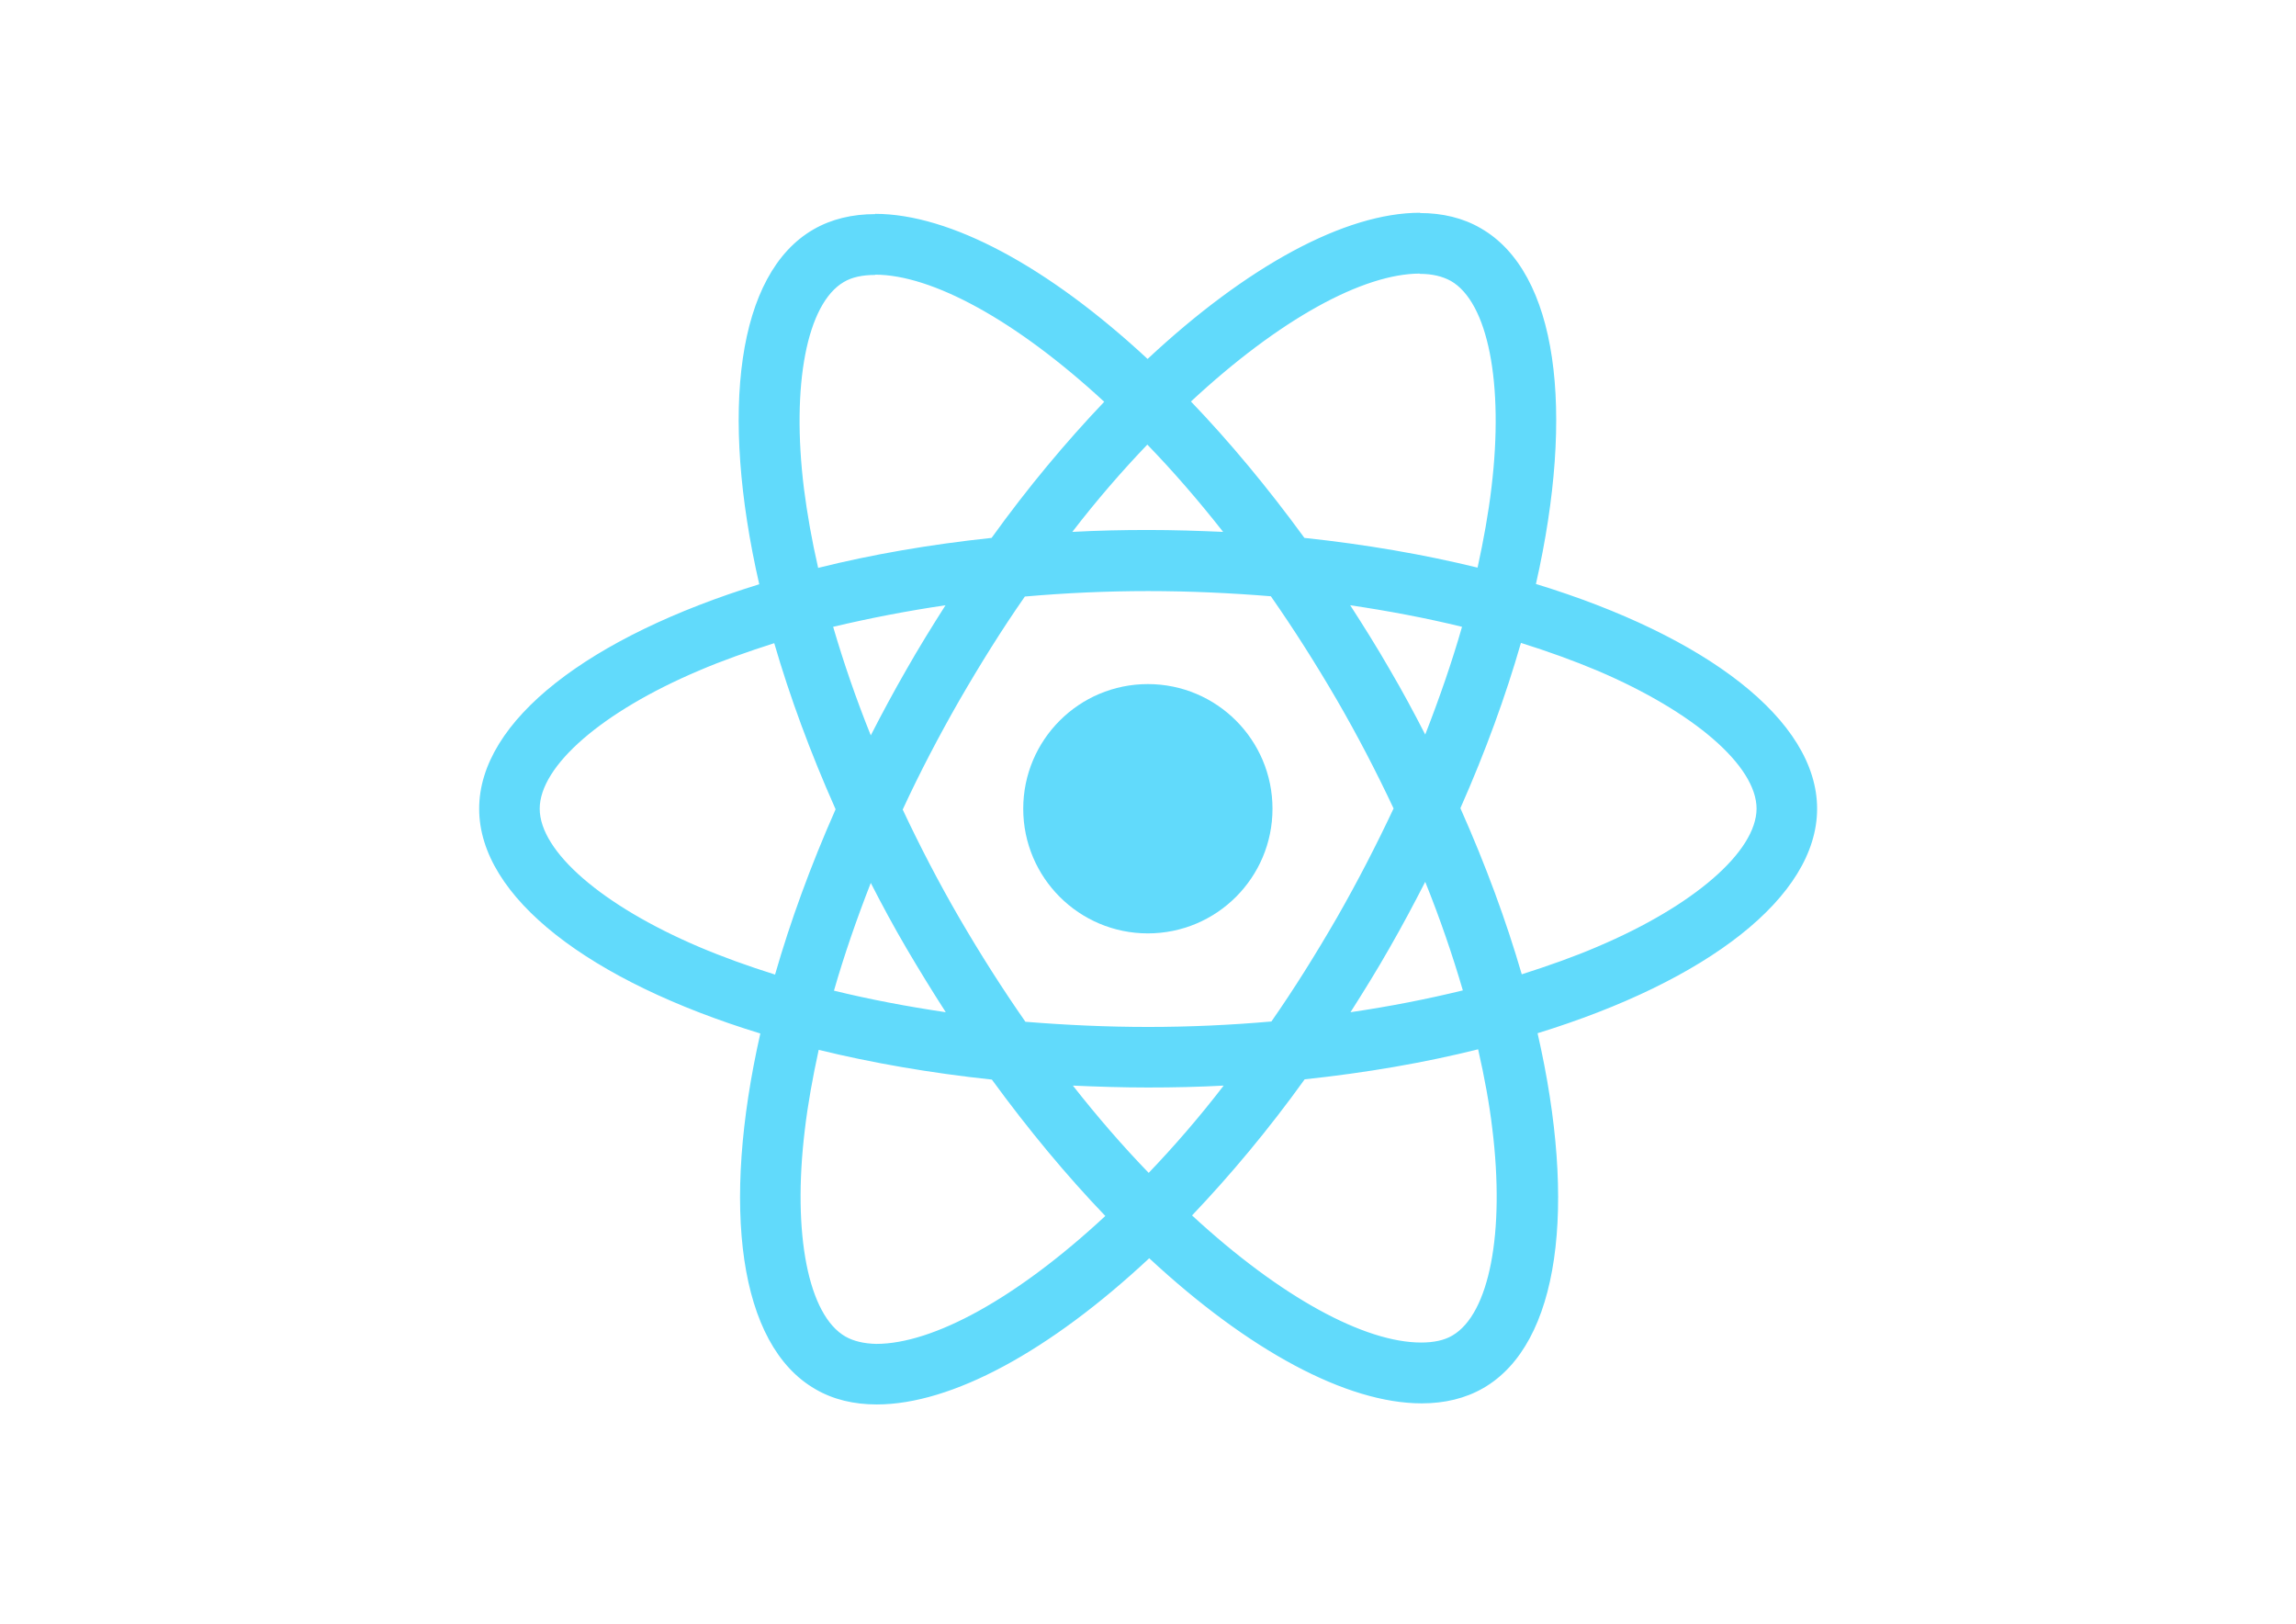
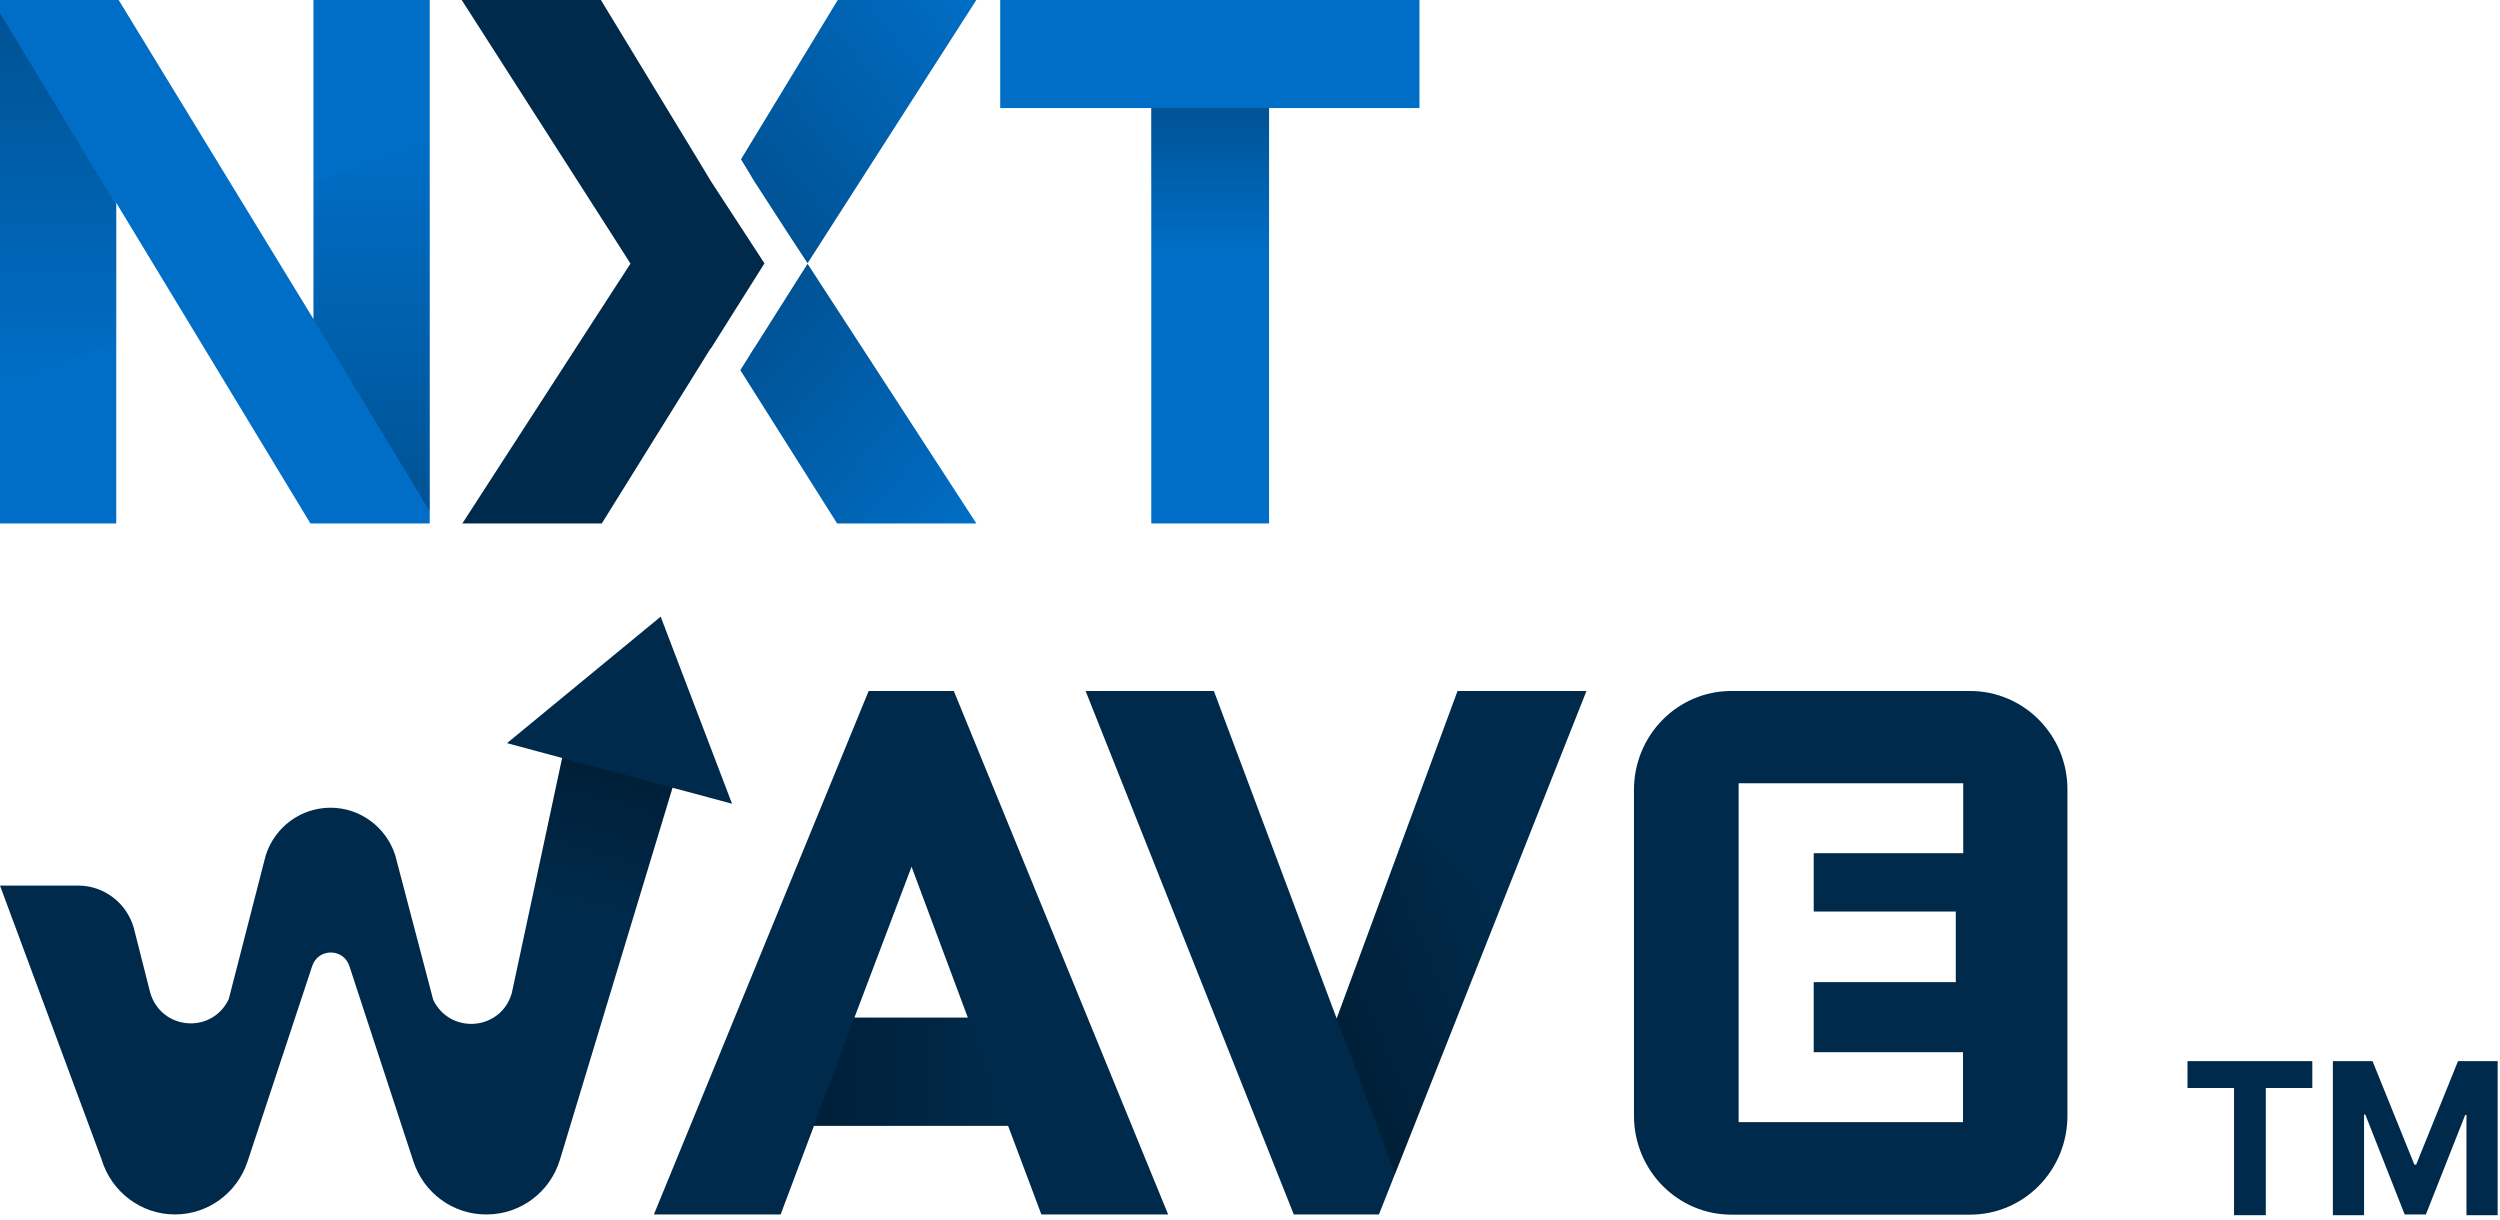
- <svg xmlns="http://www.w3.org/2000/svg" viewBox="0 0 841.9 595.3">
-   <g fill="#61DAFB">
-     <path d="M666.3 296.5c0-32.5-40.7-63.3-103.1-82.4 14.4-63.6 8-114.2-20.2-130.4-6.5-3.8-14.1-5.6-22.4-5.6v22.3c4.6 0 8.3.9 11.4 2.6 13.6 7.8 19.5 37.5 14.9 75.7-1.1 9.4-2.9 19.3-5.1 29.4-19.6-4.8-41-8.5-63.5-10.9-13.5-18.5-27.5-35.3-41.6-50 32.6-30.3 63.2-46.9 84-46.9V78c-27.5 0-63.5 19.6-99.9 53.6-36.4-33.8-72.4-53.2-99.9-53.2v22.3c20.7 0 51.4 16.5 84 46.6-14 14.7-28 31.4-41.3 49.9-22.6 2.4-44 6.1-63.6 11-2.3-10-4-19.7-5.2-29-4.7-38.2 1.1-67.9 14.6-75.8 3-1.8 6.9-2.6 11.5-2.6V78.5c-8.4 0-16 1.8-22.6 5.6-28.1 16.2-34.4 66.7-19.9 130.1-62.2 19.2-102.7 49.9-102.7 82.3 0 32.5 40.7 63.3 103.1 82.4-14.4 63.6-8 114.2 20.2 130.4 6.5 3.8 14.1 5.6 22.5 5.6 27.5 0 63.5-19.6 99.9-53.6 36.4 33.8 72.4 53.2 99.9 53.2 8.4 0 16-1.8 22.6-5.6 28.1-16.2 34.4-66.7 19.9-130.1 62-19.1 102.5-49.9 102.5-82.3zm-130.2-66.7c-3.7 12.9-8.3 26.2-13.5 39.5-4.1-8-8.4-16-13.1-24-4.6-8-9.5-15.8-14.4-23.4 14.2 2.1 27.9 4.7 41 7.9zm-45.8 106.5c-7.8 13.5-15.8 26.3-24.1 38.2-14.9 1.3-30 2-45.2 2-15.1 0-30.2-.7-45-1.9-8.3-11.9-16.4-24.6-24.2-38-7.6-13.1-14.5-26.4-20.8-39.8 6.2-13.4 13.2-26.8 20.7-39.9 7.8-13.5 15.8-26.3 24.1-38.2 14.9-1.3 30-2 45.2-2 15.1 0 30.2.7 45 1.9 8.3 11.9 16.4 24.6 24.2 38 7.6 13.1 14.5 26.4 20.8 39.8-6.3 13.4-13.2 26.8-20.7 39.9zm32.3-13c5.4 13.4 10 26.8 13.8 39.8-13.1 3.2-26.9 5.9-41.2 8 4.9-7.7 9.8-15.6 14.4-23.7 4.6-8 8.9-16.1 13-24.1zM421.2 430c-9.3-9.6-18.6-20.3-27.8-32 9 .4 18.2.7 27.5.7 9.4 0 18.7-.2 27.8-.7-9 11.7-18.3 22.4-27.5 32zm-74.4-58.9c-14.2-2.1-27.9-4.7-41-7.9 3.7-12.9 8.3-26.2 13.5-39.5 4.1 8 8.4 16 13.1 24 4.7 8 9.5 15.8 14.4 23.4zM420.7 163c9.3 9.6 18.6 20.3 27.8 32-9-.4-18.2-.7-27.5-.7-9.4 0-18.7.2-27.8.7 9-11.7 18.3-22.4 27.5-32zm-74 58.9c-4.9 7.7-9.8 15.6-14.4 23.7-4.6 8-8.9 16-13 24-5.4-13.4-10-26.8-13.8-39.8 13.1-3.1 26.9-5.8 41.2-7.9zm-90.5 125.2c-35.4-15.1-58.3-34.9-58.3-50.6 0-15.7 22.9-35.6 58.3-50.6 8.6-3.7 18-7 27.7-10.1 5.7 19.6 13.2 40 22.5 60.9-9.2 20.8-16.6 41.1-22.2 60.6-9.9-3.1-19.3-6.5-28-10.2zM310 490c-13.6-7.8-19.5-37.5-14.9-75.7 1.1-9.4 2.9-19.3 5.1-29.4 19.6 4.8 41 8.5 63.5 10.9 13.5 18.5 27.5 35.3 41.6 50-32.6 30.3-63.2 46.9-84 46.9-4.5-.1-8.3-1-11.3-2.7zm237.2-76.2c4.7 38.2-1.1 67.9-14.6 75.8-3 1.8-6.9 2.6-11.5 2.6-20.7 0-51.4-16.5-84-46.6 14-14.7 28-31.4 41.3-49.9 22.6-2.4 44-6.1 63.6-11 2.3 10.1 4.1 19.8 5.2 29.1zm38.5-66.7c-8.6 3.7-18 7-27.7 10.1-5.7-19.6-13.2-40-22.5-60.9 9.2-20.8 16.6-41.1 22.2-60.6 9.9 3.1 19.3 6.5 28.1 10.2 35.4 15.1 58.3 34.9 58.3 50.6-.1 15.7-23 35.6-58.4 50.6zM320.8 78.4z" />
-     <circle cx="420.9" cy="296.5" r="45.7" />
-     <path d="M520.5 78.1z" />
-   </g>
+ <svg xmlns="http://www.w3.org/2000/svg" width="82" height="40" viewBox="0 0 82 40" fill="none">
+   <path d="M64.616 22.664H56.79C55.023 22.664 53.594 24.113 53.594 25.91V36.595C53.594 38.385 55.023 39.841 56.79 39.841H64.616C66.383 39.841 67.812 38.393 67.812 36.595V25.903C67.819 24.113 66.383 22.664 64.616 22.664ZM64.386 27.985H59.49V29.899H64.15V32.213H59.49V34.513H64.386V36.806H57.027V25.692H64.394V27.985H64.386Z" fill="#002A4B" />
+   <path d="M31.285 22.664H28.492L21.448 39.834H25.605L26.697 36.929H33.066L34.157 39.834H38.315L31.285 22.664ZM28.025 33.378L29.899 28.429L31.745 33.378H28.025Z" fill="#002A4B" />
+   <path d="M52.036 22.665L45.229 39.834H42.436L35.608 22.665H39.815L43.843 33.407L47.807 22.665H52.036Z" fill="#002A4B" />
+   <path d="M22.058 25.838L18.367 38.036C18.044 39.106 17.068 39.834 15.962 39.834H15.941C14.856 39.834 13.894 39.128 13.557 38.087L11.46 31.689C11.266 31.093 10.433 31.093 10.239 31.689L8.121 38.094C7.776 39.135 6.821 39.834 5.737 39.834C4.631 39.834 3.655 39.099 3.332 38.029L0 29.047H2.563C3.404 29.047 4.15 29.608 4.387 30.43L4.926 32.556C5.285 33.793 6.958 33.931 7.504 32.767L8.717 28.05C9.019 27.119 9.873 26.493 10.842 26.493C11.805 26.493 12.659 27.119 12.961 28.043L14.21 32.796C14.77 33.946 16.436 33.807 16.788 32.57L18.439 24.862L16.63 24.375L21.67 20.226L24.011 26.362L22.058 25.838Z" fill="#002A4B" />
+   <path d="M14.095 0V17.169H10.182L3.813 6.652V17.169H6.10352e-05V0H3.892L10.282 10.466V0H14.095Z" fill="#006EC6" />
+   <path d="M27.479 0L24.305 5.226L24.341 5.284L24.356 5.306L24.751 5.961L25.835 7.635L26.488 8.632L32.024 0H27.479Z" fill="#006EC6" />
+   <path d="M26.488 8.654L24.729 11.434V11.427L24.463 11.856L24.284 12.14L27.458 17.169H32.025L26.488 8.654Z" fill="#006EC6" />
+   <path d="M37.762 3.544H32.807V0H46.558V3.544H41.625V17.169H37.762V3.544Z" fill="#006EC6" />
+   <path d="M26.489 8.632V8.647V8.654L26.496 8.639L26.489 8.632Z" fill="#006EC6" />
+   <path d="M24.421 7.635L23.329 5.961L22.934 5.306L22.92 5.284L19.71 0H15.144L19.703 7.118L20.68 8.646L19.552 10.386L15.165 17.169H19.739L20.78 15.495L20.938 15.241L23.042 11.856L23.308 11.427L23.315 11.434L25.074 8.639L24.421 7.635Z" fill="#002A4B" />
+   <path opacity="0.25" d="M27.479 0L24.306 5.226L24.341 5.284L24.356 5.306L24.751 5.961L25.835 7.635L26.489 8.632L32.025 0H27.479Z" fill="url(#paint0_linear_2_135)" />
+   <path opacity="0.25" d="M26.489 8.654L24.729 11.434V11.427L24.464 11.857L24.284 12.14L27.458 17.169H32.025L26.489 8.654Z" fill="url(#paint1_linear_2_135)" />
+   <path opacity="0.25" d="M18.439 24.863L22.058 25.838L20.708 30.307L17.47 29.39L18.439 24.863Z" fill="url(#paint2_linear_2_135)" />
+   <path opacity="0.25" d="M41.625 3.545H37.762V8.283H41.625V3.545Z" fill="url(#paint3_linear_2_135)" />
+   <path opacity="0.25" d="M10.282 10.466L14.095 16.769V4.593L10.282 5.983V10.364V10.466Z" fill="url(#paint4_linear_2_135)" />
+   <path opacity="0.25" d="M3.813 6.733L0 0.43V12.613L3.813 11.223V6.842V6.733Z" fill="url(#paint5_linear_2_135)" />
+   <path opacity="0.25" d="M26.69 36.922L28.025 33.378H31.745L33.059 36.922H26.69Z" fill="url(#paint6_linear_2_135)" />
+   <path opacity="0.25" d="M43.843 33.407L45.761 38.502L49.207 29.797L46.242 26.915L43.843 33.407Z" fill="url(#paint7_linear_2_135)" />
+   <path d="M71.75 35.686V34.805H75.844V35.686H74.318V39.858H73.276V35.686H71.75Z" fill="#002A4B" />
+   <path d="M76.519 34.805H77.819L79.191 38.2H79.25L80.623 34.805H81.923V39.858H80.9V36.569H80.859L79.569 39.834H78.873L77.582 36.557H77.541V39.858H76.519V34.805Z" fill="#002A4B" />
+   <defs>
+     <linearGradient id="paint0_linear_2_135" x1="24.613" y1="6.198" x2="32.261" y2="0.303" gradientUnits="userSpaceOnUse">
+       <stop />
+       <stop offset="0.07" stop-opacity="0.93" />
+       <stop offset="1" stop-opacity="0" />
+     </linearGradient>
+     <linearGradient id="paint1_linear_2_135" x1="32.008" y1="17.192" x2="24.539" y2="11.008" gradientUnits="userSpaceOnUse">
+       <stop stop-opacity="0" />
+       <stop offset="0.93" stop-opacity="0.93" />
+       <stop offset="1" />
+     </linearGradient>
+     <linearGradient id="paint2_linear_2_135" x1="19.058" y1="29.859" x2="20.282" y2="25.354" gradientUnits="userSpaceOnUse">
+       <stop stop-opacity="0" />
+       <stop offset="1" />
+     </linearGradient>
+     <linearGradient id="paint3_linear_2_135" x1="39.693" y1="8.285" x2="39.693" y2="3.547" gradientUnits="userSpaceOnUse">
+       <stop stop-opacity="0" />
+       <stop offset="0.93" stop-opacity="0.93" />
+       <stop offset="1" />
+     </linearGradient>
+     <linearGradient id="paint4_linear_2_135" x1="12.187" y1="16.772" x2="12.187" y2="4.592" gradientUnits="userSpaceOnUse">
+       <stop />
+       <stop offset="0.07" stop-opacity="0.93" />
+       <stop offset="1" stop-opacity="0" />
+     </linearGradient>
+     <linearGradient id="paint5_linear_2_135" x1="1.908" y1="0.43" x2="1.908" y2="12.61" gradientUnits="userSpaceOnUse">
+       <stop />
+       <stop offset="0.07" stop-opacity="0.93" />
+       <stop offset="1" stop-opacity="0" />
+     </linearGradient>
+     <linearGradient id="paint6_linear_2_135" x1="26.691" y1="35.152" x2="33.057" y2="35.152" gradientUnits="userSpaceOnUse">
+       <stop />
+       <stop offset="0.07" stop-opacity="0.93" />
+       <stop offset="1" stop-opacity="0" />
+     </linearGradient>
+     <linearGradient id="paint7_linear_2_135" x1="43.74" y1="33.678" x2="49.777" y2="31.15" gradientUnits="userSpaceOnUse">
+       <stop />
+       <stop offset="0.07" stop-opacity="0.93" />
+       <stop offset="1" stop-opacity="0" />
+     </linearGradient>
+   </defs>
</svg>
